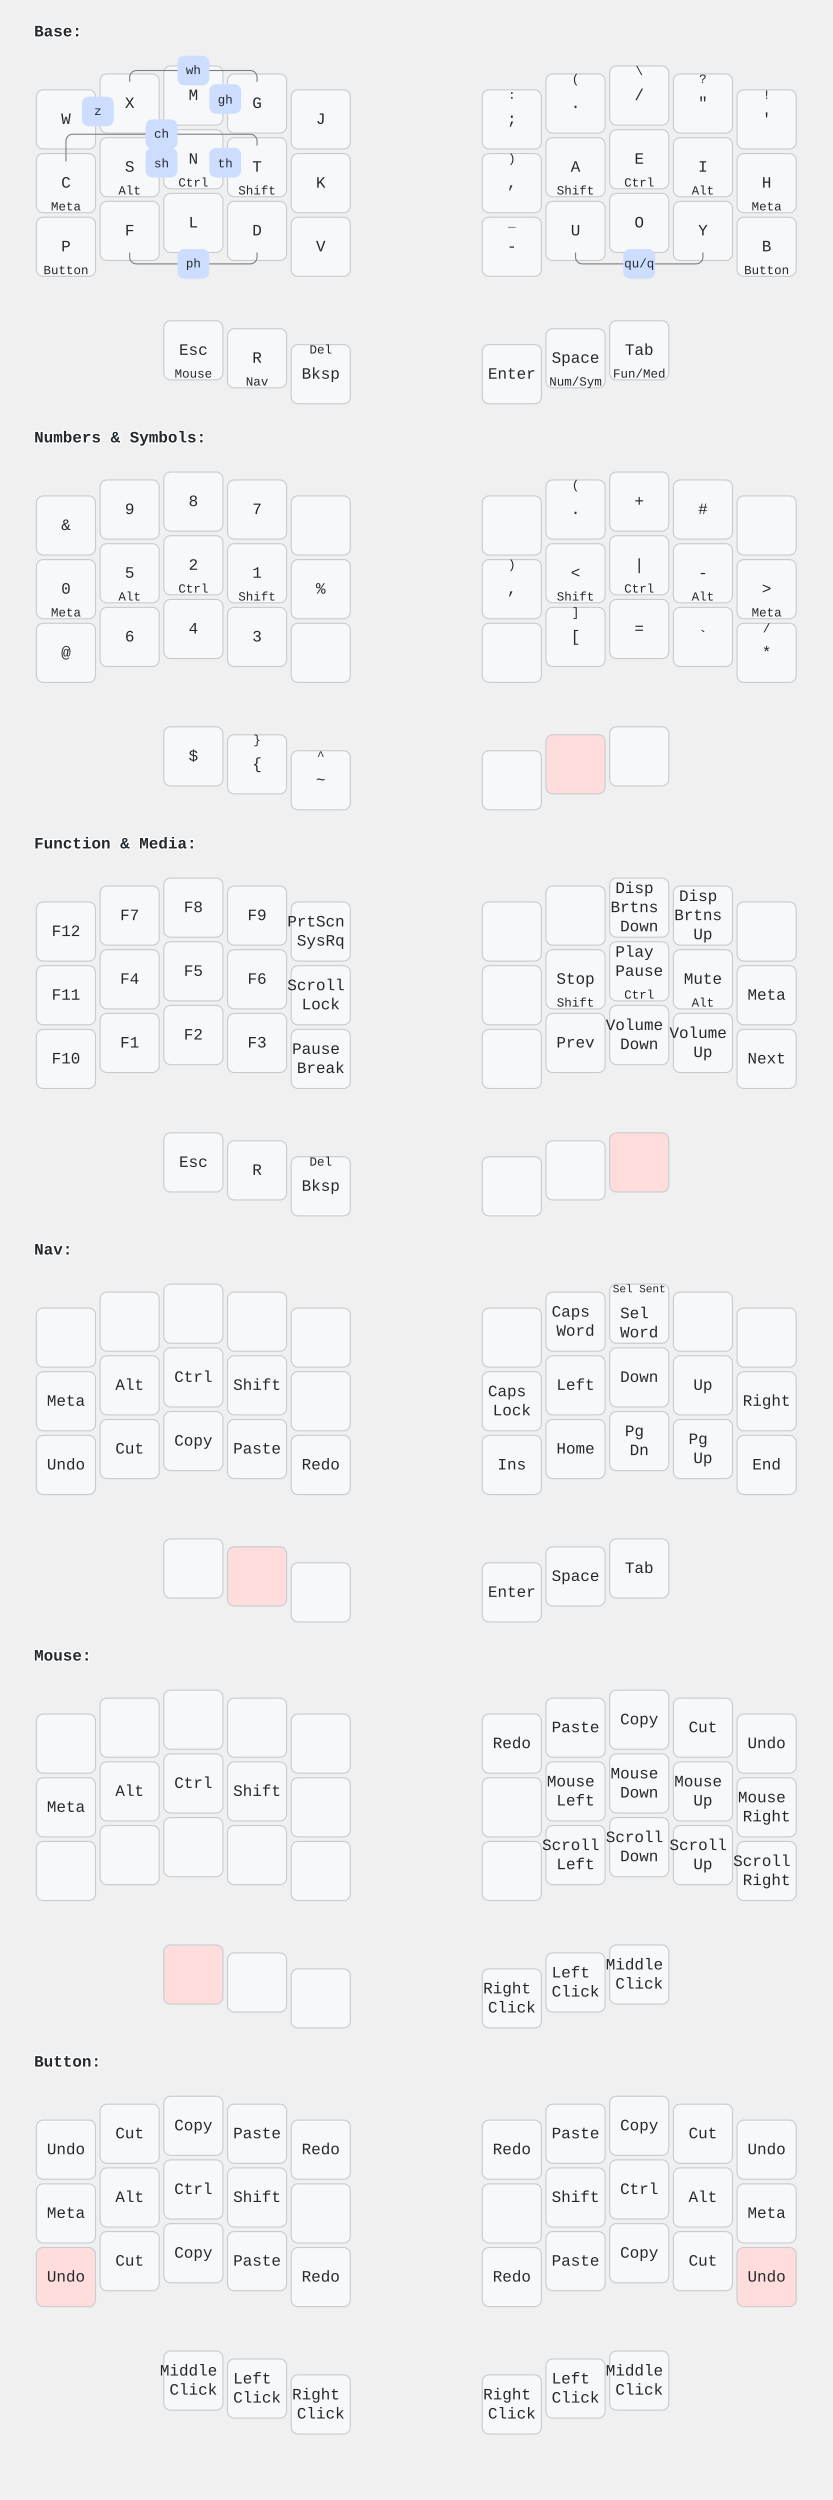
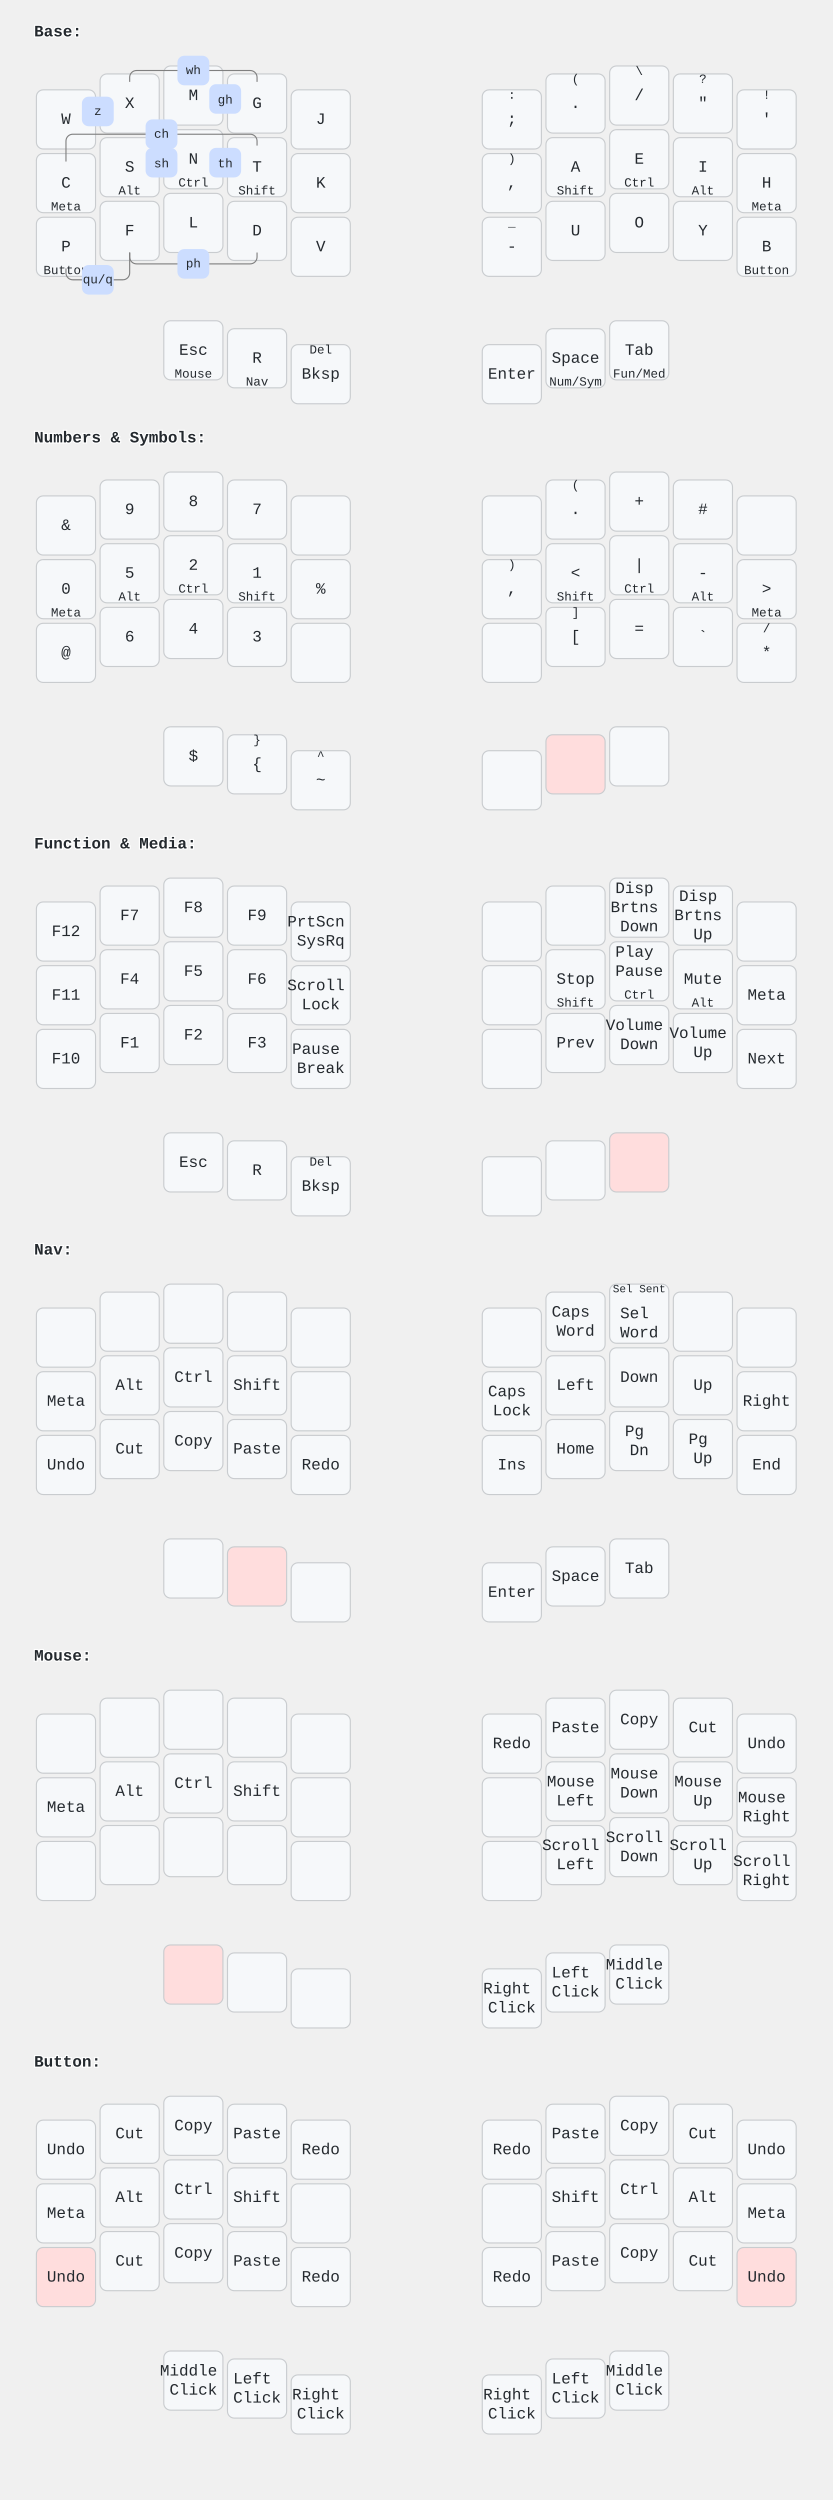
<svg xmlns="http://www.w3.org/2000/svg" width="732" height="2198" viewBox="0 0 732 2198" class="keymap">
  <style>/* inherit to force styles through use tags */
svg path {
    fill: inherit;
}

/* font and background color specifications */
svg.keymap {
    font-family: SFMono-Regular,Consolas,Liberation Mono,Menlo,monospace;
    font-size: 14px;
    font-kerning: normal;
    text-rendering: optimizeLegibility;
    fill: #24292e;
}

/* default key styling */
rect.key {
    fill: #f6f8fa;
    stroke: #c9cccf;
    stroke-width: 1;
}

/* default key side styling, only used is draw_key_sides is set */
rect.side {
    filter: brightness(90%);
}

/* color accent for combo boxes */
rect.combo, rect.combo-separate {
    fill: #cdf;
}

/* color accent for held keys */
rect.held, rect.combo.held {
    fill: #fdd;
}

/* color accent for ghost (optional) keys */
rect.ghost, rect.combo.ghost {
    stroke-dasharray: 4, 4;
    stroke-width: 2;
}

text {
    text-anchor: middle;
    dominant-baseline: middle;
}

/* styling for layer labels */
text.label {
    font-weight: bold;
    text-anchor: start;
    stroke: white;
    stroke-width: 2;
    paint-order: stroke;
}

/* styling for combo tap, and key hold/shifted label text */
text.combo, text.hold, text.shifted {
    font-size: 11px;
}

text.hold {
    text-anchor: middle;
    dominant-baseline: auto;
}

text.shifted {
    text-anchor: middle;
    dominant-baseline: hanging;
}

/* styling for hold/shifted label text in combo box */
text.combo.hold, text.combo.shifted {
    font-size: 8px;
}

/* lighter symbol for transparent keys */
text.trans {
    fill: #7b7e81;
}

/* styling for combo dendrons */
path.combo {
    stroke-width: 1;
    stroke: gray;
    fill: none;
}

/* Start Tabler Icons Cleanup */
/* cannot use height/width with glyphs */
.icon-tabler &gt; path {
    fill: inherit;
    stroke: inherit;
    stroke-width: 2;
}
/* hide tabler's default box */
.icon-tabler &gt; path[stroke="none"][fill="none"] {
    visibility: hidden;
}
/* End Tabler Icons Cleanup */
</style>
  <g transform="translate(30, 0)" class="layer-Base">
    <text x="0" y="28" class="label">Base:</text>
    <g transform="translate(0, 56)">
      <g transform="translate(28, 49)" class="key keypos-0">
        <rect rx="6" ry="6" x="-26" y="-26" width="52" height="52" class="key" />
        <text x="0" y="0" class="key tap">W</text>
      </g>
      <g transform="translate(84, 35)" class="key keypos-1">
        <rect rx="6" ry="6" x="-26" y="-26" width="52" height="52" class="key" />
        <text x="0" y="0" class="key tap">X</text>
      </g>
      <g transform="translate(140, 28)" class="key keypos-2">
        <rect rx="6" ry="6" x="-26" y="-26" width="52" height="52" class="key" />
        <text x="0" y="0" class="key tap">M</text>
      </g>
      <g transform="translate(196, 35)" class="key keypos-3">
        <rect rx="6" ry="6" x="-26" y="-26" width="52" height="52" class="key" />
        <text x="0" y="0" class="key tap">G</text>
      </g>
      <g transform="translate(252, 49)" class="key keypos-4">
        <rect rx="6" ry="6" x="-26" y="-26" width="52" height="52" class="key" />
        <text x="0" y="0" class="key tap">J</text>
      </g>
      <g transform="translate(420, 49)" class="key keypos-5">
        <rect rx="6" ry="6" x="-26" y="-26" width="52" height="52" class="key" />
        <text x="0" y="0" class="key tap">;</text>
        <text x="0" y="-24" class="key shifted">:</text>
      </g>
      <g transform="translate(476, 35)" class="key keypos-6">
        <rect rx="6" ry="6" x="-26" y="-26" width="52" height="52" class="key" />
        <text x="0" y="0" class="key tap">.</text>
        <text x="0" y="-24" class="key shifted">(</text>
      </g>
      <g transform="translate(532, 28)" class="key keypos-7">
        <rect rx="6" ry="6" x="-26" y="-26" width="52" height="52" class="key" />
        <text x="0" y="0" class="key tap">/</text>
        <text x="0" y="-24" class="key shifted">\</text>
      </g>
      <g transform="translate(588, 35)" class="key keypos-8">
        <rect rx="6" ry="6" x="-26" y="-26" width="52" height="52" class="key" />
        <text x="0" y="0" class="key tap">"</text>
        <text x="0" y="-24" class="key shifted">?</text>
      </g>
      <g transform="translate(644, 49)" class="key keypos-9">
        <rect rx="6" ry="6" x="-26" y="-26" width="52" height="52" class="key" />
        <text x="0" y="0" class="key tap">'</text>
        <text x="0" y="-24" class="key shifted">!</text>
      </g>
      <g transform="translate(28, 105)" class="key keypos-10">
        <rect rx="6" ry="6" x="-26" y="-26" width="52" height="52" class="key" />
        <text x="0" y="0" class="key tap">C</text>
        <text x="0" y="24" class="key hold">Meta</text>
      </g>
      <g transform="translate(84, 91)" class="key keypos-11">
        <rect rx="6" ry="6" x="-26" y="-26" width="52" height="52" class="key" />
        <text x="0" y="0" class="key tap">S</text>
        <text x="0" y="24" class="key hold">Alt</text>
      </g>
      <g transform="translate(140, 84)" class="key keypos-12">
        <rect rx="6" ry="6" x="-26" y="-26" width="52" height="52" class="key" />
        <text x="0" y="0" class="key tap">N</text>
        <text x="0" y="24" class="key hold">Ctrl</text>
      </g>
      <g transform="translate(196, 91)" class="key keypos-13">
        <rect rx="6" ry="6" x="-26" y="-26" width="52" height="52" class="key" />
        <text x="0" y="0" class="key tap">T</text>
        <text x="0" y="24" class="key hold">Shift</text>
      </g>
      <g transform="translate(252, 105)" class="key keypos-14">
        <rect rx="6" ry="6" x="-26" y="-26" width="52" height="52" class="key" />
        <text x="0" y="0" class="key tap">K</text>
      </g>
      <g transform="translate(420, 105)" class="key keypos-15">
        <rect rx="6" ry="6" x="-26" y="-26" width="52" height="52" class="key" />
        <text x="0" y="0" class="key tap">,</text>
        <text x="0" y="-24" class="key shifted">)</text>
      </g>
      <g transform="translate(476, 91)" class="key keypos-16">
        <rect rx="6" ry="6" x="-26" y="-26" width="52" height="52" class="key" />
        <text x="0" y="0" class="key tap">A</text>
        <text x="0" y="24" class="key hold">Shift</text>
      </g>
      <g transform="translate(532, 84)" class="key keypos-17">
        <rect rx="6" ry="6" x="-26" y="-26" width="52" height="52" class="key" />
        <text x="0" y="0" class="key tap">E</text>
        <text x="0" y="24" class="key hold">Ctrl</text>
      </g>
      <g transform="translate(588, 91)" class="key keypos-18">
        <rect rx="6" ry="6" x="-26" y="-26" width="52" height="52" class="key" />
        <text x="0" y="0" class="key tap">I</text>
        <text x="0" y="24" class="key hold">Alt</text>
      </g>
      <g transform="translate(644, 105)" class="key keypos-19">
        <rect rx="6" ry="6" x="-26" y="-26" width="52" height="52" class="key" />
        <text x="0" y="0" class="key tap">H</text>
        <text x="0" y="24" class="key hold">Meta</text>
      </g>
      <g transform="translate(28, 161)" class="key keypos-20">
        <rect rx="6" ry="6" x="-26" y="-26" width="52" height="52" class="key" />
        <text x="0" y="0" class="key tap">P</text>
        <text x="0" y="24" class="key hold">Button</text>
      </g>
      <g transform="translate(84, 147)" class="key keypos-21">
        <rect rx="6" ry="6" x="-26" y="-26" width="52" height="52" class="key" />
        <text x="0" y="0" class="key tap">F</text>
      </g>
      <g transform="translate(140, 140)" class="key keypos-22">
        <rect rx="6" ry="6" x="-26" y="-26" width="52" height="52" class="key" />
        <text x="0" y="0" class="key tap">L</text>
      </g>
      <g transform="translate(196, 147)" class="key keypos-23">
        <rect rx="6" ry="6" x="-26" y="-26" width="52" height="52" class="key" />
        <text x="0" y="0" class="key tap">D</text>
      </g>
      <g transform="translate(252, 161)" class="key keypos-24">
        <rect rx="6" ry="6" x="-26" y="-26" width="52" height="52" class="key" />
        <text x="0" y="0" class="key tap">V</text>
      </g>
      <g transform="translate(420, 161)" class="key keypos-25">
        <rect rx="6" ry="6" x="-26" y="-26" width="52" height="52" class="key" />
        <text x="0" y="0" class="key tap">-</text>
        <text x="0" y="-24" class="key shifted">_</text>
      </g>
      <g transform="translate(476, 147)" class="key keypos-26">
        <rect rx="6" ry="6" x="-26" y="-26" width="52" height="52" class="key" />
        <text x="0" y="0" class="key tap">U</text>
      </g>
      <g transform="translate(532, 140)" class="key keypos-27">
        <rect rx="6" ry="6" x="-26" y="-26" width="52" height="52" class="key" />
        <text x="0" y="0" class="key tap">O</text>
      </g>
      <g transform="translate(588, 147)" class="key keypos-28">
        <rect rx="6" ry="6" x="-26" y="-26" width="52" height="52" class="key" />
        <text x="0" y="0" class="key tap">Y</text>
      </g>
      <g transform="translate(644, 161)" class="key keypos-29">
        <rect rx="6" ry="6" x="-26" y="-26" width="52" height="52" class="key" />
        <text x="0" y="0" class="key tap">B</text>
        <text x="0" y="24" class="key hold">Button</text>
      </g>
      <g transform="translate(140, 252)" class="key keypos-30">
        <rect rx="6" ry="6" x="-26" y="-26" width="52" height="52" class="key" />
        <text x="0" y="0" class="key tap">Esc</text>
        <text x="0" y="24" class="key hold">Mouse</text>
      </g>
      <g transform="translate(196, 259)" class="key keypos-31">
        <rect rx="6" ry="6" x="-26" y="-26" width="52" height="52" class="key" />
        <text x="0" y="0" class="key tap">R</text>
        <text x="0" y="24" class="key hold">Nav</text>
      </g>
      <g transform="translate(252, 273)" class="key keypos-32">
        <rect rx="6" ry="6" x="-26" y="-26" width="52" height="52" class="key" />
        <text x="0" y="0" class="key tap">Bksp</text>
        <text x="0" y="-24" class="key shifted">Del</text>
      </g>
      <g transform="translate(420, 273)" class="key keypos-33">
        <rect rx="6" ry="6" x="-26" y="-26" width="52" height="52" class="key" />
        <text x="0" y="0" class="key tap">Enter</text>
      </g>
      <g transform="translate(476, 259)" class="key keypos-34">
        <rect rx="6" ry="6" x="-26" y="-26" width="52" height="52" class="key" />
        <text x="0" y="0" class="key tap">Space</text>
        <text x="0" y="24" class="key hold">Num/Sym</text>
      </g>
      <g transform="translate(532, 252)" class="key keypos-35">
        <rect rx="6" ry="6" x="-26" y="-26" width="52" height="52" class="key" />
        <text x="0" y="0" class="key tap">Tab</text>
        <text x="0" y="24" class="key hold">Fun/Med</text>
      </g>
      <g class="combo combopos-0">
        <rect rx="6" ry="6" x="42" y="29" width="28" height="26" class="combo" />
        <text x="56" y="42" class="combo tap">z</text>
      </g>
      <g class="combo combopos-1">
        <path d="M140,6 h-50 a6.0,6.0 0 0 0 -6.0,6.0 v4" class="combo" />
        <path d="M140,6 h50 a6.0,6.0 0 0 1 6.0,6.0 v4" class="combo" />
        <rect rx="6" ry="6" x="126" y="-7" width="28" height="26" class="combo" />
        <text x="140" y="6" class="combo tap">wh</text>
      </g>
      <g class="combo combopos-2">
        <rect rx="6" ry="6" x="154" y="18" width="28" height="26" class="combo" />
        <text x="168" y="32" class="combo tap">gh</text>
      </g>
      <g class="combo combopos-3">
        <rect rx="6" ry="6" x="98" y="74" width="28" height="26" class="combo" />
        <text x="112" y="88" class="combo tap">sh</text>
      </g>
      <g class="combo combopos-4">
        <rect rx="6" ry="6" x="154" y="74" width="28" height="26" class="combo" />
        <text x="168" y="88" class="combo tap">th</text>
      </g>
      <g class="combo combopos-5">
        <path d="M112,62 h-78 a6.0,6.0 0 0 0 -6.0,6.0 v18" class="combo" />
        <path d="M112,62 h78 a6.0,6.0 0 0 1 6.0,6.0 v4" class="combo" />
        <rect rx="6" ry="6" x="98" y="49" width="28" height="26" class="combo" />
        <text x="112" y="62" class="combo tap">ch</text>
      </g>
      <g class="combo combopos-6">
        <path d="M140,176 h-50 a6.0,6.0 0 0 1 -6.0,-6.0 v-4" class="combo" />
        <path d="M140,176 h50 a6.0,6.0 0 0 0 6.0,-6.0 v-4" class="combo" />
        <rect rx="6" ry="6" x="126" y="163" width="28" height="26" class="combo" />
        <text x="140" y="176" class="combo tap">ph</text>
      </g>
      <g class="combo combopos-7">
-         <path d="M532,176 h-50 a6.0,6.0 0 0 1 -6.0,-6.0 v-4" class="combo" />
-         <path d="M532,176 h50 a6.0,6.0 0 0 0 6.0,-6.0 v-4" class="combo" />
-         <rect rx="6" ry="6" x="518" y="163" width="28" height="26" class="combo" />
-         <text x="532" y="176" class="combo tap">qu/q</text>
+         <path d="M56,190 h-22 a6.0,6.0 0 0 1 -6.0,-6.0 v-4" class="combo" />
+         <path d="M56,190 h22 a6.0,6.0 0 0 0 6.0,-6.0 v-18" class="combo" />
+         <rect rx="6" ry="6" x="42" y="177" width="28" height="26" class="combo" />
+         <text x="56" y="190" class="combo tap">qu/q</text>
      </g>
    </g>
  </g>
  <g transform="translate(30, 357)" class="layer-Numbers &amp; Symbols">
    <text x="0" y="28" class="label">Numbers &amp; Symbols:</text>
    <g transform="translate(0, 56)">
      <g transform="translate(28, 49)" class="key keypos-0">
        <rect rx="6" ry="6" x="-26" y="-26" width="52" height="52" class="key" />
        <text x="0" y="0" class="key tap">&amp;</text>
      </g>
      <g transform="translate(84, 35)" class="key keypos-1">
        <rect rx="6" ry="6" x="-26" y="-26" width="52" height="52" class="key" />
        <text x="0" y="0" class="key tap">9</text>
      </g>
      <g transform="translate(140, 28)" class="key keypos-2">
        <rect rx="6" ry="6" x="-26" y="-26" width="52" height="52" class="key" />
        <text x="0" y="0" class="key tap">8</text>
      </g>
      <g transform="translate(196, 35)" class="key keypos-3">
        <rect rx="6" ry="6" x="-26" y="-26" width="52" height="52" class="key" />
        <text x="0" y="0" class="key tap">7</text>
      </g>
      <g transform="translate(252, 49)" class="key keypos-4">
        <rect rx="6" ry="6" x="-26" y="-26" width="52" height="52" class="key" />
      </g>
      <g transform="translate(420, 49)" class="key keypos-5">
        <rect rx="6" ry="6" x="-26" y="-26" width="52" height="52" class="key" />
      </g>
      <g transform="translate(476, 35)" class="key keypos-6">
        <rect rx="6" ry="6" x="-26" y="-26" width="52" height="52" class="key" />
        <text x="0" y="0" class="key tap">.</text>
        <text x="0" y="-24" class="key shifted">(</text>
      </g>
      <g transform="translate(532, 28)" class="key keypos-7">
        <rect rx="6" ry="6" x="-26" y="-26" width="52" height="52" class="key" />
        <text x="0" y="0" class="key tap">+</text>
      </g>
      <g transform="translate(588, 35)" class="key keypos-8">
        <rect rx="6" ry="6" x="-26" y="-26" width="52" height="52" class="key" />
        <text x="0" y="0" class="key tap">#</text>
      </g>
      <g transform="translate(644, 49)" class="key keypos-9">
        <rect rx="6" ry="6" x="-26" y="-26" width="52" height="52" class="key" />
      </g>
      <g transform="translate(28, 105)" class="key keypos-10">
        <rect rx="6" ry="6" x="-26" y="-26" width="52" height="52" class="key" />
        <text x="0" y="0" class="key tap">0</text>
        <text x="0" y="24" class="key hold">Meta</text>
      </g>
      <g transform="translate(84, 91)" class="key keypos-11">
        <rect rx="6" ry="6" x="-26" y="-26" width="52" height="52" class="key" />
        <text x="0" y="0" class="key tap">5</text>
        <text x="0" y="24" class="key hold">Alt</text>
      </g>
      <g transform="translate(140, 84)" class="key keypos-12">
        <rect rx="6" ry="6" x="-26" y="-26" width="52" height="52" class="key" />
        <text x="0" y="0" class="key tap">2</text>
        <text x="0" y="24" class="key hold">Ctrl</text>
      </g>
      <g transform="translate(196, 91)" class="key keypos-13">
        <rect rx="6" ry="6" x="-26" y="-26" width="52" height="52" class="key" />
        <text x="0" y="0" class="key tap">1</text>
        <text x="0" y="24" class="key hold">Shift</text>
      </g>
      <g transform="translate(252, 105)" class="key keypos-14">
        <rect rx="6" ry="6" x="-26" y="-26" width="52" height="52" class="key" />
        <text x="0" y="0" class="key tap">%</text>
      </g>
      <g transform="translate(420, 105)" class="key keypos-15">
        <rect rx="6" ry="6" x="-26" y="-26" width="52" height="52" class="key" />
        <text x="0" y="0" class="key tap">,</text>
        <text x="0" y="-24" class="key shifted">)</text>
      </g>
      <g transform="translate(476, 91)" class="key keypos-16">
        <rect rx="6" ry="6" x="-26" y="-26" width="52" height="52" class="key" />
        <text x="0" y="0" class="key tap">&lt;</text>
        <text x="0" y="24" class="key hold">Shift</text>
      </g>
      <g transform="translate(532, 84)" class="key keypos-17">
        <rect rx="6" ry="6" x="-26" y="-26" width="52" height="52" class="key" />
        <text x="0" y="0" class="key tap">|</text>
        <text x="0" y="24" class="key hold">Ctrl</text>
      </g>
      <g transform="translate(588, 91)" class="key keypos-18">
        <rect rx="6" ry="6" x="-26" y="-26" width="52" height="52" class="key" />
        <text x="0" y="0" class="key tap">-</text>
        <text x="0" y="24" class="key hold">Alt</text>
      </g>
      <g transform="translate(644, 105)" class="key keypos-19">
        <rect rx="6" ry="6" x="-26" y="-26" width="52" height="52" class="key" />
        <text x="0" y="0" class="key tap">&gt;</text>
        <text x="0" y="24" class="key hold">Meta</text>
      </g>
      <g transform="translate(28, 161)" class="key keypos-20">
        <rect rx="6" ry="6" x="-26" y="-26" width="52" height="52" class="key" />
        <text x="0" y="0" class="key tap">@</text>
      </g>
      <g transform="translate(84, 147)" class="key keypos-21">
        <rect rx="6" ry="6" x="-26" y="-26" width="52" height="52" class="key" />
        <text x="0" y="0" class="key tap">6</text>
      </g>
      <g transform="translate(140, 140)" class="key keypos-22">
        <rect rx="6" ry="6" x="-26" y="-26" width="52" height="52" class="key" />
        <text x="0" y="0" class="key tap">4</text>
      </g>
      <g transform="translate(196, 147)" class="key keypos-23">
        <rect rx="6" ry="6" x="-26" y="-26" width="52" height="52" class="key" />
        <text x="0" y="0" class="key tap">3</text>
      </g>
      <g transform="translate(252, 161)" class="key keypos-24">
        <rect rx="6" ry="6" x="-26" y="-26" width="52" height="52" class="key" />
      </g>
      <g transform="translate(420, 161)" class="key keypos-25">
        <rect rx="6" ry="6" x="-26" y="-26" width="52" height="52" class="key" />
      </g>
      <g transform="translate(476, 147)" class="key keypos-26">
        <rect rx="6" ry="6" x="-26" y="-26" width="52" height="52" class="key" />
        <text x="0" y="0" class="key tap">[</text>
        <text x="0" y="-24" class="key shifted">]</text>
      </g>
      <g transform="translate(532, 140)" class="key keypos-27">
        <rect rx="6" ry="6" x="-26" y="-26" width="52" height="52" class="key" />
        <text x="0" y="0" class="key tap">=</text>
      </g>
      <g transform="translate(588, 147)" class="key keypos-28">
        <rect rx="6" ry="6" x="-26" y="-26" width="52" height="52" class="key" />
        <text x="0" y="0" class="key tap">`</text>
      </g>
      <g transform="translate(644, 161)" class="key keypos-29">
        <rect rx="6" ry="6" x="-26" y="-26" width="52" height="52" class="key" />
        <text x="0" y="0" class="key tap">*</text>
        <text x="0" y="-24" class="key shifted">/</text>
      </g>
      <g transform="translate(140, 252)" class="key keypos-30">
        <rect rx="6" ry="6" x="-26" y="-26" width="52" height="52" class="key" />
        <text x="0" y="0" class="key tap">$</text>
      </g>
      <g transform="translate(196, 259)" class="key keypos-31">
        <rect rx="6" ry="6" x="-26" y="-26" width="52" height="52" class="key" />
        <text x="0" y="0" class="key tap">{</text>
        <text x="0" y="-24" class="key shifted">}</text>
      </g>
      <g transform="translate(252, 273)" class="key keypos-32">
        <rect rx="6" ry="6" x="-26" y="-26" width="52" height="52" class="key" />
        <text x="0" y="0" class="key tap">~</text>
        <text x="0" y="-24" class="key shifted">^</text>
      </g>
      <g transform="translate(420, 273)" class="key keypos-33">
        <rect rx="6" ry="6" x="-26" y="-26" width="52" height="52" class="key" />
      </g>
      <g transform="translate(476, 259)" class="key held keypos-34">
        <rect rx="6" ry="6" x="-26" y="-26" width="52" height="52" class="key held" />
      </g>
      <g transform="translate(532, 252)" class="key keypos-35">
        <rect rx="6" ry="6" x="-26" y="-26" width="52" height="52" class="key" />
      </g>
    </g>
  </g>
  <g transform="translate(30, 714)" class="layer-Function &amp; Media">
    <text x="0" y="28" class="label">Function &amp; Media:</text>
    <g transform="translate(0, 56)">
      <g transform="translate(28, 49)" class="key keypos-0">
        <rect rx="6" ry="6" x="-26" y="-26" width="52" height="52" class="key" />
        <text x="0" y="0" class="key tap">F12</text>
      </g>
      <g transform="translate(84, 35)" class="key keypos-1">
        <rect rx="6" ry="6" x="-26" y="-26" width="52" height="52" class="key" />
        <text x="0" y="0" class="key tap">F7</text>
      </g>
      <g transform="translate(140, 28)" class="key keypos-2">
        <rect rx="6" ry="6" x="-26" y="-26" width="52" height="52" class="key" />
        <text x="0" y="0" class="key tap">F8</text>
      </g>
      <g transform="translate(196, 35)" class="key keypos-3">
        <rect rx="6" ry="6" x="-26" y="-26" width="52" height="52" class="key" />
        <text x="0" y="0" class="key tap">F9</text>
      </g>
      <g transform="translate(252, 49)" class="key keypos-4">
        <rect rx="6" ry="6" x="-26" y="-26" width="52" height="52" class="key" />
        <text x="0" y="0" class="key tap">
          <tspan x="0" dy="-0.6em">PrtScn</tspan>
          <tspan x="0" dy="1.2em">SysRq</tspan>
        </text>
      </g>
      <g transform="translate(420, 49)" class="key keypos-5">
        <rect rx="6" ry="6" x="-26" y="-26" width="52" height="52" class="key" />
      </g>
      <g transform="translate(476, 35)" class="key keypos-6">
        <rect rx="6" ry="6" x="-26" y="-26" width="52" height="52" class="key" />
      </g>
      <g transform="translate(532, 28)" class="key keypos-7">
        <rect rx="6" ry="6" x="-26" y="-26" width="52" height="52" class="key" />
        <text x="0" y="0" class="key tap">
          <tspan x="0" dy="-1.2em">Disp</tspan>
          <tspan x="0" dy="1.2em">Brtns</tspan>
          <tspan x="0" dy="1.2em">Down</tspan>
        </text>
      </g>
      <g transform="translate(588, 35)" class="key keypos-8">
        <rect rx="6" ry="6" x="-26" y="-26" width="52" height="52" class="key" />
        <text x="0" y="0" class="key tap">
          <tspan x="0" dy="-1.2em">Disp</tspan>
          <tspan x="0" dy="1.2em">Brtns</tspan>
          <tspan x="0" dy="1.2em">Up</tspan>
        </text>
      </g>
      <g transform="translate(644, 49)" class="key keypos-9">
        <rect rx="6" ry="6" x="-26" y="-26" width="52" height="52" class="key" />
      </g>
      <g transform="translate(28, 105)" class="key keypos-10">
        <rect rx="6" ry="6" x="-26" y="-26" width="52" height="52" class="key" />
        <text x="0" y="0" class="key tap">F11</text>
      </g>
      <g transform="translate(84, 91)" class="key keypos-11">
        <rect rx="6" ry="6" x="-26" y="-26" width="52" height="52" class="key" />
        <text x="0" y="0" class="key tap">F4</text>
      </g>
      <g transform="translate(140, 84)" class="key keypos-12">
        <rect rx="6" ry="6" x="-26" y="-26" width="52" height="52" class="key" />
        <text x="0" y="0" class="key tap">F5</text>
      </g>
      <g transform="translate(196, 91)" class="key keypos-13">
        <rect rx="6" ry="6" x="-26" y="-26" width="52" height="52" class="key" />
        <text x="0" y="0" class="key tap">F6</text>
      </g>
      <g transform="translate(252, 105)" class="key keypos-14">
        <rect rx="6" ry="6" x="-26" y="-26" width="52" height="52" class="key" />
        <text x="0" y="0" class="key tap">
          <tspan x="0" dy="-0.6em">Scroll</tspan>
          <tspan x="0" dy="1.2em">Lock</tspan>
        </text>
      </g>
      <g transform="translate(420, 105)" class="key keypos-15">
        <rect rx="6" ry="6" x="-26" y="-26" width="52" height="52" class="key" />
      </g>
      <g transform="translate(476, 91)" class="key keypos-16">
        <rect rx="6" ry="6" x="-26" y="-26" width="52" height="52" class="key" />
        <text x="0" y="0" class="key tap">Stop</text>
        <text x="0" y="24" class="key hold">Shift</text>
      </g>
      <g transform="translate(532, 84)" class="key keypos-17">
        <rect rx="6" ry="6" x="-26" y="-26" width="52" height="52" class="key" />
        <text x="0" y="0" class="key tap">
          <tspan x="0" dy="-1.2em">Play</tspan>
          <tspan x="0" dy="1.2em">Pause</tspan>
        </text>
        <text x="0" y="24" class="key hold">Ctrl</text>
      </g>
      <g transform="translate(588, 91)" class="key keypos-18">
        <rect rx="6" ry="6" x="-26" y="-26" width="52" height="52" class="key" />
        <text x="0" y="0" class="key tap">Mute</text>
        <text x="0" y="24" class="key hold">Alt</text>
      </g>
      <g transform="translate(644, 105)" class="key keypos-19">
        <rect rx="6" ry="6" x="-26" y="-26" width="52" height="52" class="key" />
        <text x="0" y="0" class="key tap">Meta</text>
      </g>
      <g transform="translate(28, 161)" class="key keypos-20">
        <rect rx="6" ry="6" x="-26" y="-26" width="52" height="52" class="key" />
        <text x="0" y="0" class="key tap">F10</text>
      </g>
      <g transform="translate(84, 147)" class="key keypos-21">
        <rect rx="6" ry="6" x="-26" y="-26" width="52" height="52" class="key" />
        <text x="0" y="0" class="key tap">F1</text>
      </g>
      <g transform="translate(140, 140)" class="key keypos-22">
        <rect rx="6" ry="6" x="-26" y="-26" width="52" height="52" class="key" />
        <text x="0" y="0" class="key tap">F2</text>
      </g>
      <g transform="translate(196, 147)" class="key keypos-23">
        <rect rx="6" ry="6" x="-26" y="-26" width="52" height="52" class="key" />
        <text x="0" y="0" class="key tap">F3</text>
      </g>
      <g transform="translate(252, 161)" class="key keypos-24">
        <rect rx="6" ry="6" x="-26" y="-26" width="52" height="52" class="key" />
        <text x="0" y="0" class="key tap">
          <tspan x="0" dy="-0.6em">Pause</tspan>
          <tspan x="0" dy="1.2em">Break</tspan>
        </text>
      </g>
      <g transform="translate(420, 161)" class="key keypos-25">
        <rect rx="6" ry="6" x="-26" y="-26" width="52" height="52" class="key" />
      </g>
      <g transform="translate(476, 147)" class="key keypos-26">
        <rect rx="6" ry="6" x="-26" y="-26" width="52" height="52" class="key" />
        <text x="0" y="0" class="key tap">Prev</text>
      </g>
      <g transform="translate(532, 140)" class="key keypos-27">
        <rect rx="6" ry="6" x="-26" y="-26" width="52" height="52" class="key" />
        <text x="0" y="0" class="key tap">
          <tspan x="0" dy="-0.6em">Volume</tspan>
          <tspan x="0" dy="1.2em">Down</tspan>
        </text>
      </g>
      <g transform="translate(588, 147)" class="key keypos-28">
        <rect rx="6" ry="6" x="-26" y="-26" width="52" height="52" class="key" />
        <text x="0" y="0" class="key tap">
          <tspan x="0" dy="-0.6em">Volume</tspan>
          <tspan x="0" dy="1.2em">Up</tspan>
        </text>
      </g>
      <g transform="translate(644, 161)" class="key keypos-29">
        <rect rx="6" ry="6" x="-26" y="-26" width="52" height="52" class="key" />
        <text x="0" y="0" class="key tap">Next</text>
      </g>
      <g transform="translate(140, 252)" class="key keypos-30">
        <rect rx="6" ry="6" x="-26" y="-26" width="52" height="52" class="key" />
        <text x="0" y="0" class="key tap">Esc</text>
      </g>
      <g transform="translate(196, 259)" class="key keypos-31">
        <rect rx="6" ry="6" x="-26" y="-26" width="52" height="52" class="key" />
        <text x="0" y="0" class="key tap">R</text>
      </g>
      <g transform="translate(252, 273)" class="key keypos-32">
        <rect rx="6" ry="6" x="-26" y="-26" width="52" height="52" class="key" />
        <text x="0" y="0" class="key tap">Bksp</text>
        <text x="0" y="-24" class="key shifted">Del</text>
      </g>
      <g transform="translate(420, 273)" class="key keypos-33">
        <rect rx="6" ry="6" x="-26" y="-26" width="52" height="52" class="key" />
      </g>
      <g transform="translate(476, 259)" class="key keypos-34">
        <rect rx="6" ry="6" x="-26" y="-26" width="52" height="52" class="key" />
      </g>
      <g transform="translate(532, 252)" class="key held keypos-35">
        <rect rx="6" ry="6" x="-26" y="-26" width="52" height="52" class="key held" />
      </g>
    </g>
  </g>
  <g transform="translate(30, 1071)" class="layer-Nav">
    <text x="0" y="28" class="label">Nav:</text>
    <g transform="translate(0, 56)">
      <g transform="translate(28, 49)" class="key keypos-0">
        <rect rx="6" ry="6" x="-26" y="-26" width="52" height="52" class="key" />
      </g>
      <g transform="translate(84, 35)" class="key keypos-1">
        <rect rx="6" ry="6" x="-26" y="-26" width="52" height="52" class="key" />
      </g>
      <g transform="translate(140, 28)" class="key keypos-2">
        <rect rx="6" ry="6" x="-26" y="-26" width="52" height="52" class="key" />
      </g>
      <g transform="translate(196, 35)" class="key keypos-3">
        <rect rx="6" ry="6" x="-26" y="-26" width="52" height="52" class="key" />
      </g>
      <g transform="translate(252, 49)" class="key keypos-4">
        <rect rx="6" ry="6" x="-26" y="-26" width="52" height="52" class="key" />
      </g>
      <g transform="translate(420, 49)" class="key keypos-5">
        <rect rx="6" ry="6" x="-26" y="-26" width="52" height="52" class="key" />
      </g>
      <g transform="translate(476, 35)" class="key keypos-6">
        <rect rx="6" ry="6" x="-26" y="-26" width="52" height="52" class="key" />
        <text x="0" y="0" class="key tap">
          <tspan x="0" dy="-0.6em">Caps</tspan>
          <tspan x="0" dy="1.2em">Word</tspan>
        </text>
      </g>
      <g transform="translate(532, 28)" class="key keypos-7">
        <rect rx="6" ry="6" x="-26" y="-26" width="52" height="52" class="key" />
        <text x="0" y="0" class="key tap">
          <tspan x="0" dy="-0.0em">Sel</tspan>
          <tspan x="0" dy="1.2em">Word</tspan>
        </text>
        <text x="0" y="-24" class="key shifted">
          <tspan style="font-size: 88%">Sel Sent</tspan>
        </text>
      </g>
      <g transform="translate(588, 35)" class="key keypos-8">
        <rect rx="6" ry="6" x="-26" y="-26" width="52" height="52" class="key" />
      </g>
      <g transform="translate(644, 49)" class="key keypos-9">
        <rect rx="6" ry="6" x="-26" y="-26" width="52" height="52" class="key" />
      </g>
      <g transform="translate(28, 105)" class="key keypos-10">
        <rect rx="6" ry="6" x="-26" y="-26" width="52" height="52" class="key" />
        <text x="0" y="0" class="key tap">Meta</text>
      </g>
      <g transform="translate(84, 91)" class="key keypos-11">
        <rect rx="6" ry="6" x="-26" y="-26" width="52" height="52" class="key" />
        <text x="0" y="0" class="key tap">Alt</text>
      </g>
      <g transform="translate(140, 84)" class="key keypos-12">
        <rect rx="6" ry="6" x="-26" y="-26" width="52" height="52" class="key" />
        <text x="0" y="0" class="key tap">Ctrl</text>
      </g>
      <g transform="translate(196, 91)" class="key keypos-13">
        <rect rx="6" ry="6" x="-26" y="-26" width="52" height="52" class="key" />
        <text x="0" y="0" class="key tap">Shift</text>
      </g>
      <g transform="translate(252, 105)" class="key keypos-14">
        <rect rx="6" ry="6" x="-26" y="-26" width="52" height="52" class="key" />
      </g>
      <g transform="translate(420, 105)" class="key keypos-15">
        <rect rx="6" ry="6" x="-26" y="-26" width="52" height="52" class="key" />
        <text x="0" y="0" class="key tap">
          <tspan x="0" dy="-0.6em">Caps</tspan>
          <tspan x="0" dy="1.2em">Lock</tspan>
        </text>
      </g>
      <g transform="translate(476, 91)" class="key keypos-16">
        <rect rx="6" ry="6" x="-26" y="-26" width="52" height="52" class="key" />
        <text x="0" y="0" class="key tap">Left</text>
      </g>
      <g transform="translate(532, 84)" class="key keypos-17">
        <rect rx="6" ry="6" x="-26" y="-26" width="52" height="52" class="key" />
        <text x="0" y="0" class="key tap">Down</text>
      </g>
      <g transform="translate(588, 91)" class="key keypos-18">
        <rect rx="6" ry="6" x="-26" y="-26" width="52" height="52" class="key" />
        <text x="0" y="0" class="key tap">Up</text>
      </g>
      <g transform="translate(644, 105)" class="key keypos-19">
        <rect rx="6" ry="6" x="-26" y="-26" width="52" height="52" class="key" />
        <text x="0" y="0" class="key tap">Right</text>
      </g>
      <g transform="translate(28, 161)" class="key keypos-20">
        <rect rx="6" ry="6" x="-26" y="-26" width="52" height="52" class="key" />
        <text x="0" y="0" class="key tap">Undo</text>
      </g>
      <g transform="translate(84, 147)" class="key keypos-21">
        <rect rx="6" ry="6" x="-26" y="-26" width="52" height="52" class="key" />
        <text x="0" y="0" class="key tap">Cut</text>
      </g>
      <g transform="translate(140, 140)" class="key keypos-22">
        <rect rx="6" ry="6" x="-26" y="-26" width="52" height="52" class="key" />
        <text x="0" y="0" class="key tap">Copy</text>
      </g>
      <g transform="translate(196, 147)" class="key keypos-23">
        <rect rx="6" ry="6" x="-26" y="-26" width="52" height="52" class="key" />
        <text x="0" y="0" class="key tap">Paste</text>
      </g>
      <g transform="translate(252, 161)" class="key keypos-24">
        <rect rx="6" ry="6" x="-26" y="-26" width="52" height="52" class="key" />
        <text x="0" y="0" class="key tap">Redo</text>
      </g>
      <g transform="translate(420, 161)" class="key keypos-25">
        <rect rx="6" ry="6" x="-26" y="-26" width="52" height="52" class="key" />
        <text x="0" y="0" class="key tap">Ins</text>
      </g>
      <g transform="translate(476, 147)" class="key keypos-26">
        <rect rx="6" ry="6" x="-26" y="-26" width="52" height="52" class="key" />
        <text x="0" y="0" class="key tap">Home</text>
      </g>
      <g transform="translate(532, 140)" class="key keypos-27">
        <rect rx="6" ry="6" x="-26" y="-26" width="52" height="52" class="key" />
        <text x="0" y="0" class="key tap">
          <tspan x="0" dy="-0.6em">Pg</tspan>
          <tspan x="0" dy="1.2em">Dn</tspan>
        </text>
      </g>
      <g transform="translate(588, 147)" class="key keypos-28">
        <rect rx="6" ry="6" x="-26" y="-26" width="52" height="52" class="key" />
        <text x="0" y="0" class="key tap">
          <tspan x="0" dy="-0.6em">Pg</tspan>
          <tspan x="0" dy="1.2em">Up</tspan>
        </text>
      </g>
      <g transform="translate(644, 161)" class="key keypos-29">
        <rect rx="6" ry="6" x="-26" y="-26" width="52" height="52" class="key" />
        <text x="0" y="0" class="key tap">End</text>
      </g>
      <g transform="translate(140, 252)" class="key keypos-30">
        <rect rx="6" ry="6" x="-26" y="-26" width="52" height="52" class="key" />
      </g>
      <g transform="translate(196, 259)" class="key held keypos-31">
        <rect rx="6" ry="6" x="-26" y="-26" width="52" height="52" class="key held" />
      </g>
      <g transform="translate(252, 273)" class="key keypos-32">
        <rect rx="6" ry="6" x="-26" y="-26" width="52" height="52" class="key" />
      </g>
      <g transform="translate(420, 273)" class="key keypos-33">
        <rect rx="6" ry="6" x="-26" y="-26" width="52" height="52" class="key" />
        <text x="0" y="0" class="key tap">Enter</text>
      </g>
      <g transform="translate(476, 259)" class="key keypos-34">
        <rect rx="6" ry="6" x="-26" y="-26" width="52" height="52" class="key" />
        <text x="0" y="0" class="key tap">Space</text>
      </g>
      <g transform="translate(532, 252)" class="key keypos-35">
        <rect rx="6" ry="6" x="-26" y="-26" width="52" height="52" class="key" />
        <text x="0" y="0" class="key tap">Tab</text>
      </g>
    </g>
  </g>
  <g transform="translate(30, 1428)" class="layer-Mouse">
    <text x="0" y="28" class="label">Mouse:</text>
    <g transform="translate(0, 56)">
      <g transform="translate(28, 49)" class="key keypos-0">
        <rect rx="6" ry="6" x="-26" y="-26" width="52" height="52" class="key" />
      </g>
      <g transform="translate(84, 35)" class="key keypos-1">
        <rect rx="6" ry="6" x="-26" y="-26" width="52" height="52" class="key" />
      </g>
      <g transform="translate(140, 28)" class="key keypos-2">
        <rect rx="6" ry="6" x="-26" y="-26" width="52" height="52" class="key" />
      </g>
      <g transform="translate(196, 35)" class="key keypos-3">
        <rect rx="6" ry="6" x="-26" y="-26" width="52" height="52" class="key" />
      </g>
      <g transform="translate(252, 49)" class="key keypos-4">
        <rect rx="6" ry="6" x="-26" y="-26" width="52" height="52" class="key" />
      </g>
      <g transform="translate(420, 49)" class="key keypos-5">
        <rect rx="6" ry="6" x="-26" y="-26" width="52" height="52" class="key" />
        <text x="0" y="0" class="key tap">Redo</text>
      </g>
      <g transform="translate(476, 35)" class="key keypos-6">
        <rect rx="6" ry="6" x="-26" y="-26" width="52" height="52" class="key" />
        <text x="0" y="0" class="key tap">Paste</text>
      </g>
      <g transform="translate(532, 28)" class="key keypos-7">
        <rect rx="6" ry="6" x="-26" y="-26" width="52" height="52" class="key" />
        <text x="0" y="0" class="key tap">Copy</text>
      </g>
      <g transform="translate(588, 35)" class="key keypos-8">
        <rect rx="6" ry="6" x="-26" y="-26" width="52" height="52" class="key" />
        <text x="0" y="0" class="key tap">Cut</text>
      </g>
      <g transform="translate(644, 49)" class="key keypos-9">
        <rect rx="6" ry="6" x="-26" y="-26" width="52" height="52" class="key" />
        <text x="0" y="0" class="key tap">Undo</text>
      </g>
      <g transform="translate(28, 105)" class="key keypos-10">
        <rect rx="6" ry="6" x="-26" y="-26" width="52" height="52" class="key" />
        <text x="0" y="0" class="key tap">Meta</text>
      </g>
      <g transform="translate(84, 91)" class="key keypos-11">
        <rect rx="6" ry="6" x="-26" y="-26" width="52" height="52" class="key" />
        <text x="0" y="0" class="key tap">Alt</text>
      </g>
      <g transform="translate(140, 84)" class="key keypos-12">
        <rect rx="6" ry="6" x="-26" y="-26" width="52" height="52" class="key" />
        <text x="0" y="0" class="key tap">Ctrl</text>
      </g>
      <g transform="translate(196, 91)" class="key keypos-13">
        <rect rx="6" ry="6" x="-26" y="-26" width="52" height="52" class="key" />
        <text x="0" y="0" class="key tap">Shift</text>
      </g>
      <g transform="translate(252, 105)" class="key keypos-14">
        <rect rx="6" ry="6" x="-26" y="-26" width="52" height="52" class="key" />
      </g>
      <g transform="translate(420, 105)" class="key keypos-15">
        <rect rx="6" ry="6" x="-26" y="-26" width="52" height="52" class="key" />
      </g>
      <g transform="translate(476, 91)" class="key keypos-16">
        <rect rx="6" ry="6" x="-26" y="-26" width="52" height="52" class="key" />
        <text x="0" y="0" class="key tap">
          <tspan x="0" dy="-0.6em">Mouse</tspan>
          <tspan x="0" dy="1.2em">Left</tspan>
        </text>
      </g>
      <g transform="translate(532, 84)" class="key keypos-17">
        <rect rx="6" ry="6" x="-26" y="-26" width="52" height="52" class="key" />
        <text x="0" y="0" class="key tap">
          <tspan x="0" dy="-0.6em">Mouse</tspan>
          <tspan x="0" dy="1.2em">Down</tspan>
        </text>
      </g>
      <g transform="translate(588, 91)" class="key keypos-18">
        <rect rx="6" ry="6" x="-26" y="-26" width="52" height="52" class="key" />
        <text x="0" y="0" class="key tap">
          <tspan x="0" dy="-0.6em">Mouse</tspan>
          <tspan x="0" dy="1.2em">Up</tspan>
        </text>
      </g>
      <g transform="translate(644, 105)" class="key keypos-19">
        <rect rx="6" ry="6" x="-26" y="-26" width="52" height="52" class="key" />
        <text x="0" y="0" class="key tap">
          <tspan x="0" dy="-0.6em">Mouse</tspan>
          <tspan x="0" dy="1.2em">Right</tspan>
        </text>
      </g>
      <g transform="translate(28, 161)" class="key keypos-20">
        <rect rx="6" ry="6" x="-26" y="-26" width="52" height="52" class="key" />
      </g>
      <g transform="translate(84, 147)" class="key keypos-21">
        <rect rx="6" ry="6" x="-26" y="-26" width="52" height="52" class="key" />
      </g>
      <g transform="translate(140, 140)" class="key keypos-22">
        <rect rx="6" ry="6" x="-26" y="-26" width="52" height="52" class="key" />
      </g>
      <g transform="translate(196, 147)" class="key keypos-23">
        <rect rx="6" ry="6" x="-26" y="-26" width="52" height="52" class="key" />
      </g>
      <g transform="translate(252, 161)" class="key keypos-24">
        <rect rx="6" ry="6" x="-26" y="-26" width="52" height="52" class="key" />
      </g>
      <g transform="translate(420, 161)" class="key keypos-25">
        <rect rx="6" ry="6" x="-26" y="-26" width="52" height="52" class="key" />
      </g>
      <g transform="translate(476, 147)" class="key keypos-26">
        <rect rx="6" ry="6" x="-26" y="-26" width="52" height="52" class="key" />
        <text x="0" y="0" class="key tap">
          <tspan x="0" dy="-0.6em">Scroll</tspan>
          <tspan x="0" dy="1.2em">Left</tspan>
        </text>
      </g>
      <g transform="translate(532, 140)" class="key keypos-27">
        <rect rx="6" ry="6" x="-26" y="-26" width="52" height="52" class="key" />
        <text x="0" y="0" class="key tap">
          <tspan x="0" dy="-0.6em">Scroll</tspan>
          <tspan x="0" dy="1.2em">Down</tspan>
        </text>
      </g>
      <g transform="translate(588, 147)" class="key keypos-28">
        <rect rx="6" ry="6" x="-26" y="-26" width="52" height="52" class="key" />
        <text x="0" y="0" class="key tap">
          <tspan x="0" dy="-0.6em">Scroll</tspan>
          <tspan x="0" dy="1.2em">Up</tspan>
        </text>
      </g>
      <g transform="translate(644, 161)" class="key keypos-29">
        <rect rx="6" ry="6" x="-26" y="-26" width="52" height="52" class="key" />
        <text x="0" y="0" class="key tap">
          <tspan x="0" dy="-0.6em">Scroll</tspan>
          <tspan x="0" dy="1.2em">Right</tspan>
        </text>
      </g>
      <g transform="translate(140, 252)" class="key held keypos-30">
        <rect rx="6" ry="6" x="-26" y="-26" width="52" height="52" class="key held" />
      </g>
      <g transform="translate(196, 259)" class="key keypos-31">
        <rect rx="6" ry="6" x="-26" y="-26" width="52" height="52" class="key" />
      </g>
      <g transform="translate(252, 273)" class="key keypos-32">
        <rect rx="6" ry="6" x="-26" y="-26" width="52" height="52" class="key" />
      </g>
      <g transform="translate(420, 273)" class="key keypos-33">
        <rect rx="6" ry="6" x="-26" y="-26" width="52" height="52" class="key" />
        <text x="0" y="0" class="key tap">
          <tspan x="0" dy="-0.6em">Right</tspan>
          <tspan x="0" dy="1.2em">Click</tspan>
        </text>
      </g>
      <g transform="translate(476, 259)" class="key keypos-34">
        <rect rx="6" ry="6" x="-26" y="-26" width="52" height="52" class="key" />
        <text x="0" y="0" class="key tap">
          <tspan x="0" dy="-0.6em">Left</tspan>
          <tspan x="0" dy="1.2em">Click</tspan>
        </text>
      </g>
      <g transform="translate(532, 252)" class="key keypos-35">
        <rect rx="6" ry="6" x="-26" y="-26" width="52" height="52" class="key" />
        <text x="0" y="0" class="key tap">
          <tspan x="0" dy="-0.6em">Middle</tspan>
          <tspan x="0" dy="1.2em">Click</tspan>
        </text>
      </g>
    </g>
  </g>
  <g transform="translate(30, 1785)" class="layer-Button">
    <text x="0" y="28" class="label">Button:</text>
    <g transform="translate(0, 56)">
      <g transform="translate(28, 49)" class="key keypos-0">
        <rect rx="6" ry="6" x="-26" y="-26" width="52" height="52" class="key" />
        <text x="0" y="0" class="key tap">Undo</text>
      </g>
      <g transform="translate(84, 35)" class="key keypos-1">
        <rect rx="6" ry="6" x="-26" y="-26" width="52" height="52" class="key" />
        <text x="0" y="0" class="key tap">Cut</text>
      </g>
      <g transform="translate(140, 28)" class="key keypos-2">
        <rect rx="6" ry="6" x="-26" y="-26" width="52" height="52" class="key" />
        <text x="0" y="0" class="key tap">Copy</text>
      </g>
      <g transform="translate(196, 35)" class="key keypos-3">
        <rect rx="6" ry="6" x="-26" y="-26" width="52" height="52" class="key" />
        <text x="0" y="0" class="key tap">Paste</text>
      </g>
      <g transform="translate(252, 49)" class="key keypos-4">
        <rect rx="6" ry="6" x="-26" y="-26" width="52" height="52" class="key" />
        <text x="0" y="0" class="key tap">Redo</text>
      </g>
      <g transform="translate(420, 49)" class="key keypos-5">
        <rect rx="6" ry="6" x="-26" y="-26" width="52" height="52" class="key" />
        <text x="0" y="0" class="key tap">Redo</text>
      </g>
      <g transform="translate(476, 35)" class="key keypos-6">
        <rect rx="6" ry="6" x="-26" y="-26" width="52" height="52" class="key" />
        <text x="0" y="0" class="key tap">Paste</text>
      </g>
      <g transform="translate(532, 28)" class="key keypos-7">
        <rect rx="6" ry="6" x="-26" y="-26" width="52" height="52" class="key" />
        <text x="0" y="0" class="key tap">Copy</text>
      </g>
      <g transform="translate(588, 35)" class="key keypos-8">
        <rect rx="6" ry="6" x="-26" y="-26" width="52" height="52" class="key" />
        <text x="0" y="0" class="key tap">Cut</text>
      </g>
      <g transform="translate(644, 49)" class="key keypos-9">
        <rect rx="6" ry="6" x="-26" y="-26" width="52" height="52" class="key" />
        <text x="0" y="0" class="key tap">Undo</text>
      </g>
      <g transform="translate(28, 105)" class="key keypos-10">
        <rect rx="6" ry="6" x="-26" y="-26" width="52" height="52" class="key" />
        <text x="0" y="0" class="key tap">Meta</text>
      </g>
      <g transform="translate(84, 91)" class="key keypos-11">
        <rect rx="6" ry="6" x="-26" y="-26" width="52" height="52" class="key" />
        <text x="0" y="0" class="key tap">Alt</text>
      </g>
      <g transform="translate(140, 84)" class="key keypos-12">
        <rect rx="6" ry="6" x="-26" y="-26" width="52" height="52" class="key" />
        <text x="0" y="0" class="key tap">Ctrl</text>
      </g>
      <g transform="translate(196, 91)" class="key keypos-13">
        <rect rx="6" ry="6" x="-26" y="-26" width="52" height="52" class="key" />
        <text x="0" y="0" class="key tap">Shift</text>
      </g>
      <g transform="translate(252, 105)" class="key keypos-14">
        <rect rx="6" ry="6" x="-26" y="-26" width="52" height="52" class="key" />
      </g>
      <g transform="translate(420, 105)" class="key keypos-15">
        <rect rx="6" ry="6" x="-26" y="-26" width="52" height="52" class="key" />
      </g>
      <g transform="translate(476, 91)" class="key keypos-16">
        <rect rx="6" ry="6" x="-26" y="-26" width="52" height="52" class="key" />
        <text x="0" y="0" class="key tap">Shift</text>
      </g>
      <g transform="translate(532, 84)" class="key keypos-17">
        <rect rx="6" ry="6" x="-26" y="-26" width="52" height="52" class="key" />
        <text x="0" y="0" class="key tap">Ctrl</text>
      </g>
      <g transform="translate(588, 91)" class="key keypos-18">
        <rect rx="6" ry="6" x="-26" y="-26" width="52" height="52" class="key" />
        <text x="0" y="0" class="key tap">Alt</text>
      </g>
      <g transform="translate(644, 105)" class="key keypos-19">
        <rect rx="6" ry="6" x="-26" y="-26" width="52" height="52" class="key" />
        <text x="0" y="0" class="key tap">Meta</text>
      </g>
      <g transform="translate(28, 161)" class="key held keypos-20">
        <rect rx="6" ry="6" x="-26" y="-26" width="52" height="52" class="key held" />
        <text x="0" y="0" class="key held tap">Undo</text>
      </g>
      <g transform="translate(84, 147)" class="key keypos-21">
        <rect rx="6" ry="6" x="-26" y="-26" width="52" height="52" class="key" />
        <text x="0" y="0" class="key tap">Cut</text>
      </g>
      <g transform="translate(140, 140)" class="key keypos-22">
        <rect rx="6" ry="6" x="-26" y="-26" width="52" height="52" class="key" />
        <text x="0" y="0" class="key tap">Copy</text>
      </g>
      <g transform="translate(196, 147)" class="key keypos-23">
        <rect rx="6" ry="6" x="-26" y="-26" width="52" height="52" class="key" />
        <text x="0" y="0" class="key tap">Paste</text>
      </g>
      <g transform="translate(252, 161)" class="key keypos-24">
        <rect rx="6" ry="6" x="-26" y="-26" width="52" height="52" class="key" />
        <text x="0" y="0" class="key tap">Redo</text>
      </g>
      <g transform="translate(420, 161)" class="key keypos-25">
        <rect rx="6" ry="6" x="-26" y="-26" width="52" height="52" class="key" />
        <text x="0" y="0" class="key tap">Redo</text>
      </g>
      <g transform="translate(476, 147)" class="key keypos-26">
        <rect rx="6" ry="6" x="-26" y="-26" width="52" height="52" class="key" />
        <text x="0" y="0" class="key tap">Paste</text>
      </g>
      <g transform="translate(532, 140)" class="key keypos-27">
        <rect rx="6" ry="6" x="-26" y="-26" width="52" height="52" class="key" />
        <text x="0" y="0" class="key tap">Copy</text>
      </g>
      <g transform="translate(588, 147)" class="key keypos-28">
        <rect rx="6" ry="6" x="-26" y="-26" width="52" height="52" class="key" />
        <text x="0" y="0" class="key tap">Cut</text>
      </g>
      <g transform="translate(644, 161)" class="key held keypos-29">
        <rect rx="6" ry="6" x="-26" y="-26" width="52" height="52" class="key held" />
        <text x="0" y="0" class="key held tap">Undo</text>
      </g>
      <g transform="translate(140, 252)" class="key keypos-30">
        <rect rx="6" ry="6" x="-26" y="-26" width="52" height="52" class="key" />
        <text x="0" y="0" class="key tap">
          <tspan x="0" dy="-0.6em">Middle</tspan>
          <tspan x="0" dy="1.2em">Click</tspan>
        </text>
      </g>
      <g transform="translate(196, 259)" class="key keypos-31">
        <rect rx="6" ry="6" x="-26" y="-26" width="52" height="52" class="key" />
        <text x="0" y="0" class="key tap">
          <tspan x="0" dy="-0.6em">Left</tspan>
          <tspan x="0" dy="1.2em">Click</tspan>
        </text>
      </g>
      <g transform="translate(252, 273)" class="key keypos-32">
        <rect rx="6" ry="6" x="-26" y="-26" width="52" height="52" class="key" />
        <text x="0" y="0" class="key tap">
          <tspan x="0" dy="-0.6em">Right</tspan>
          <tspan x="0" dy="1.2em">Click</tspan>
        </text>
      </g>
      <g transform="translate(420, 273)" class="key keypos-33">
        <rect rx="6" ry="6" x="-26" y="-26" width="52" height="52" class="key" />
        <text x="0" y="0" class="key tap">
          <tspan x="0" dy="-0.6em">Right</tspan>
          <tspan x="0" dy="1.2em">Click</tspan>
        </text>
      </g>
      <g transform="translate(476, 259)" class="key keypos-34">
        <rect rx="6" ry="6" x="-26" y="-26" width="52" height="52" class="key" />
        <text x="0" y="0" class="key tap">
          <tspan x="0" dy="-0.6em">Left</tspan>
          <tspan x="0" dy="1.2em">Click</tspan>
        </text>
      </g>
      <g transform="translate(532, 252)" class="key keypos-35">
        <rect rx="6" ry="6" x="-26" y="-26" width="52" height="52" class="key" />
        <text x="0" y="0" class="key tap">
          <tspan x="0" dy="-0.6em">Middle</tspan>
          <tspan x="0" dy="1.2em">Click</tspan>
        </text>
      </g>
    </g>
  </g>
</svg>
